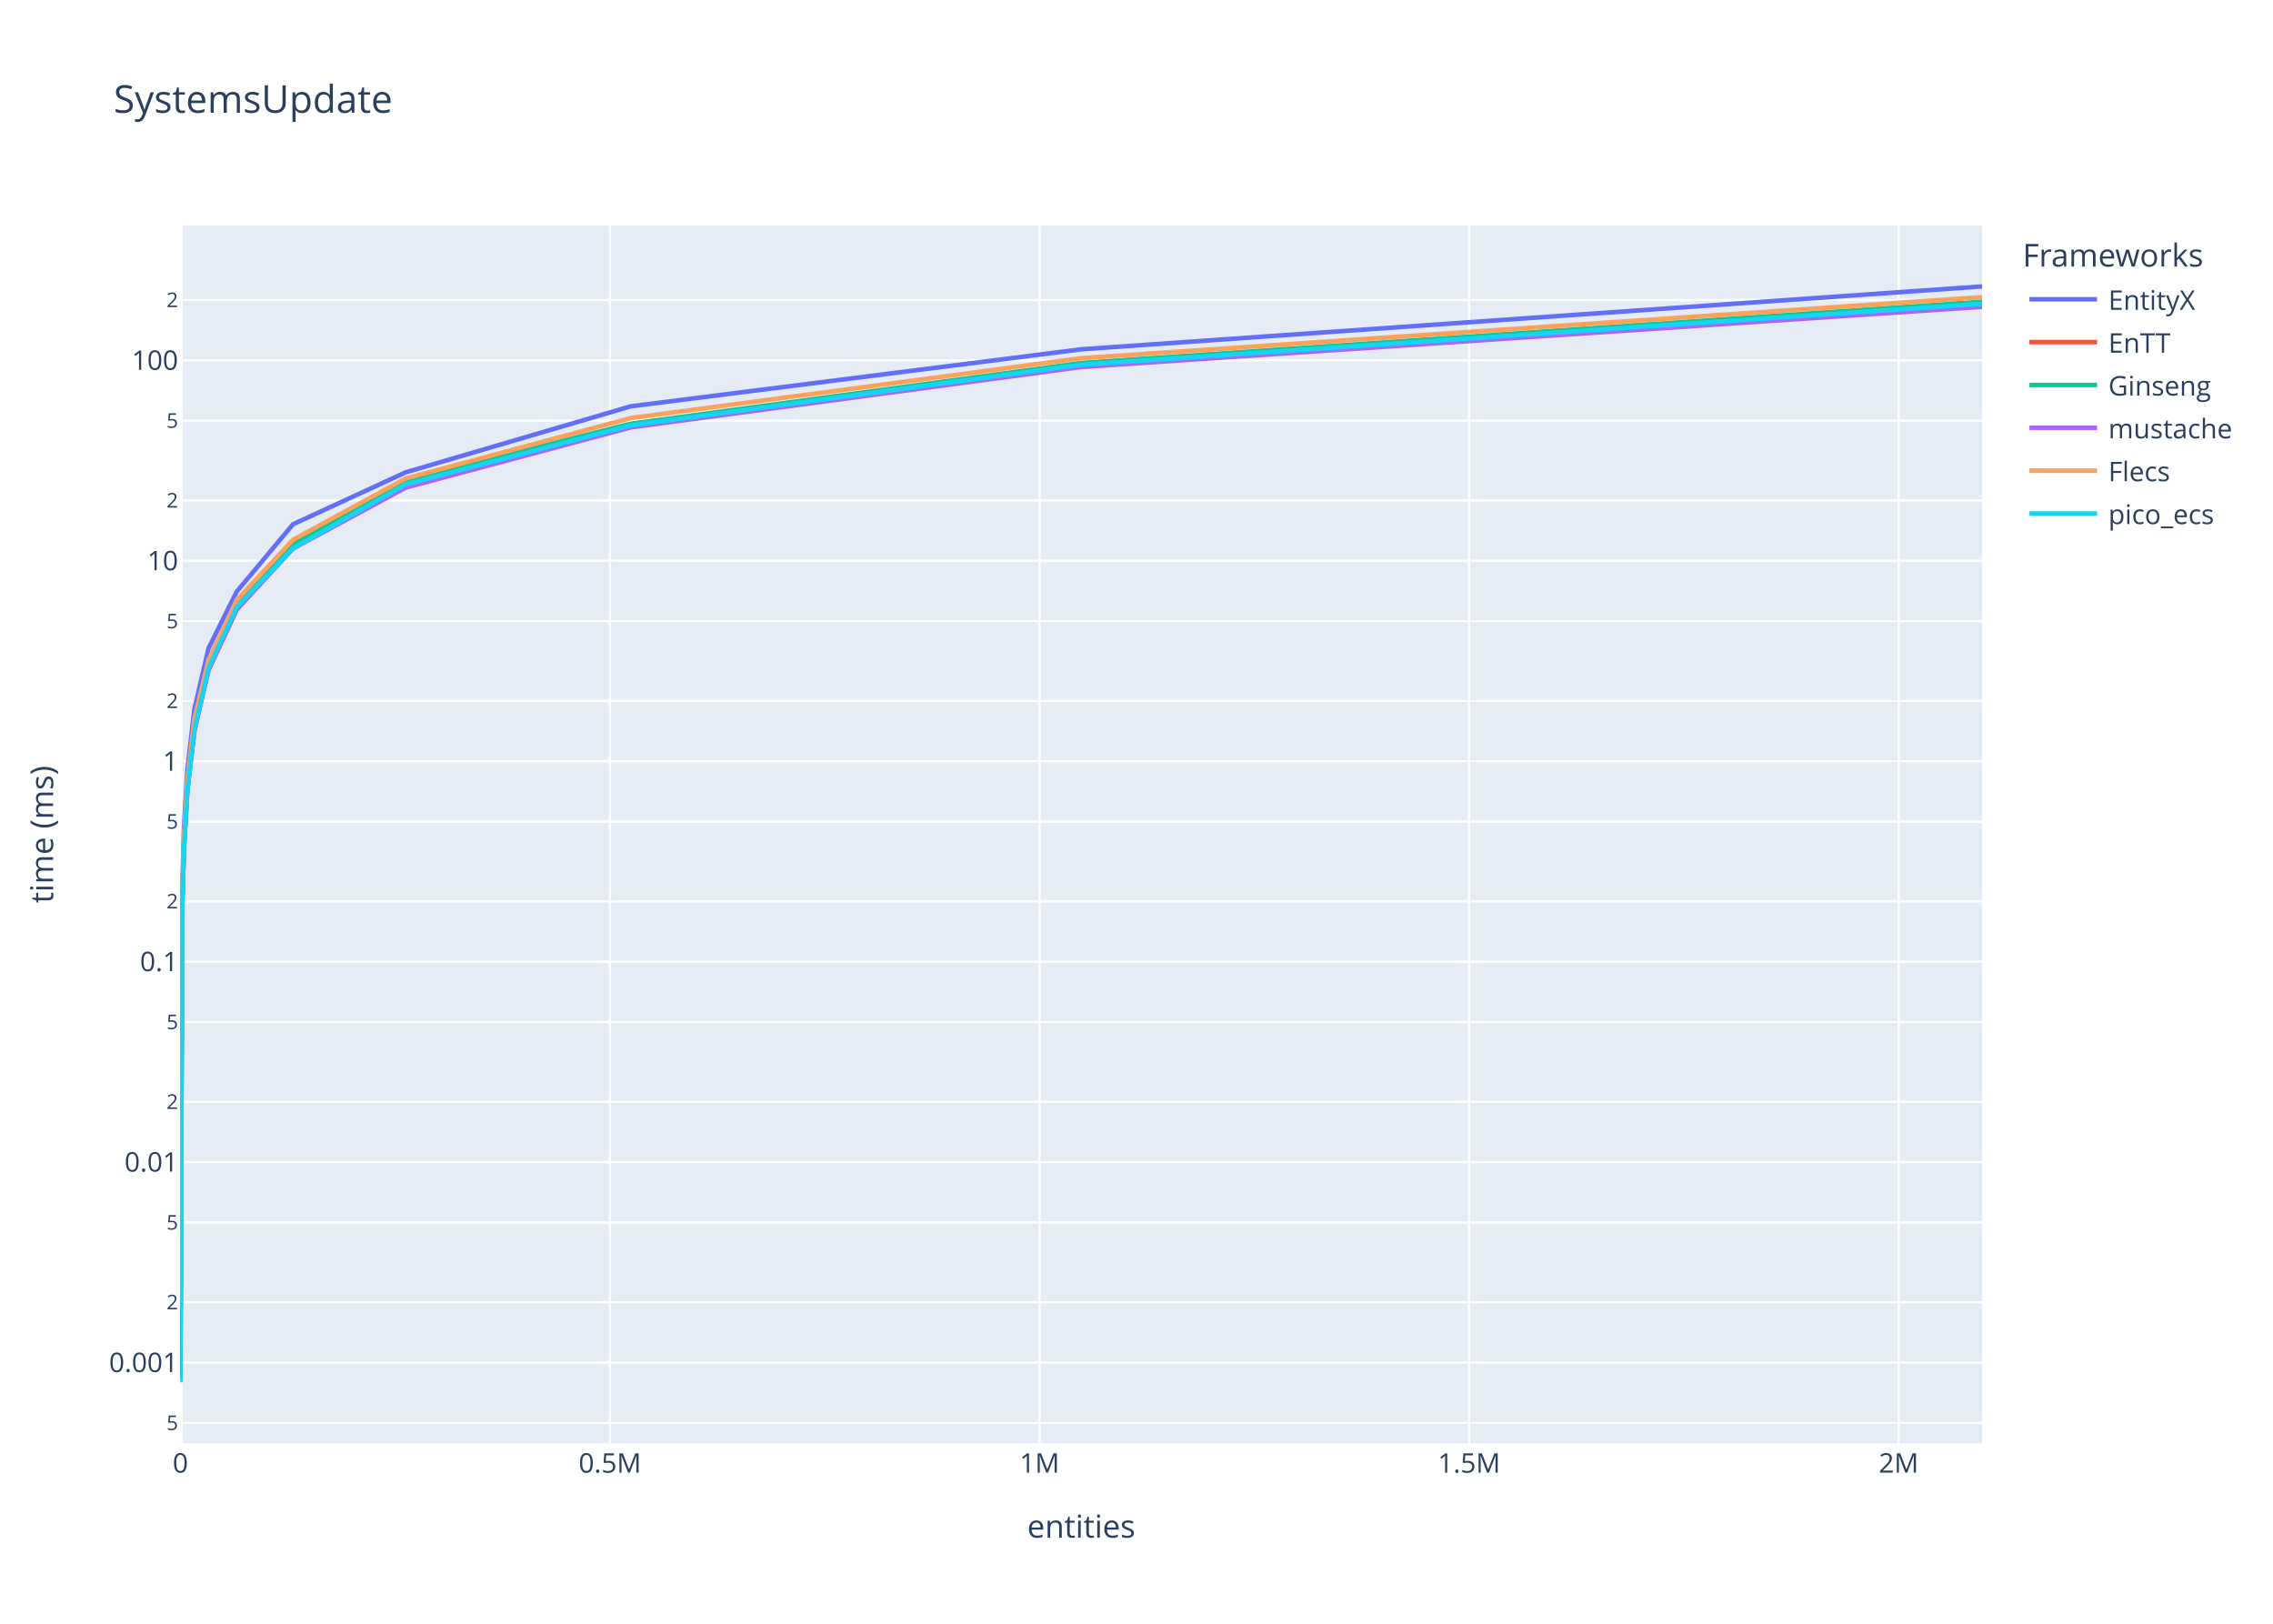
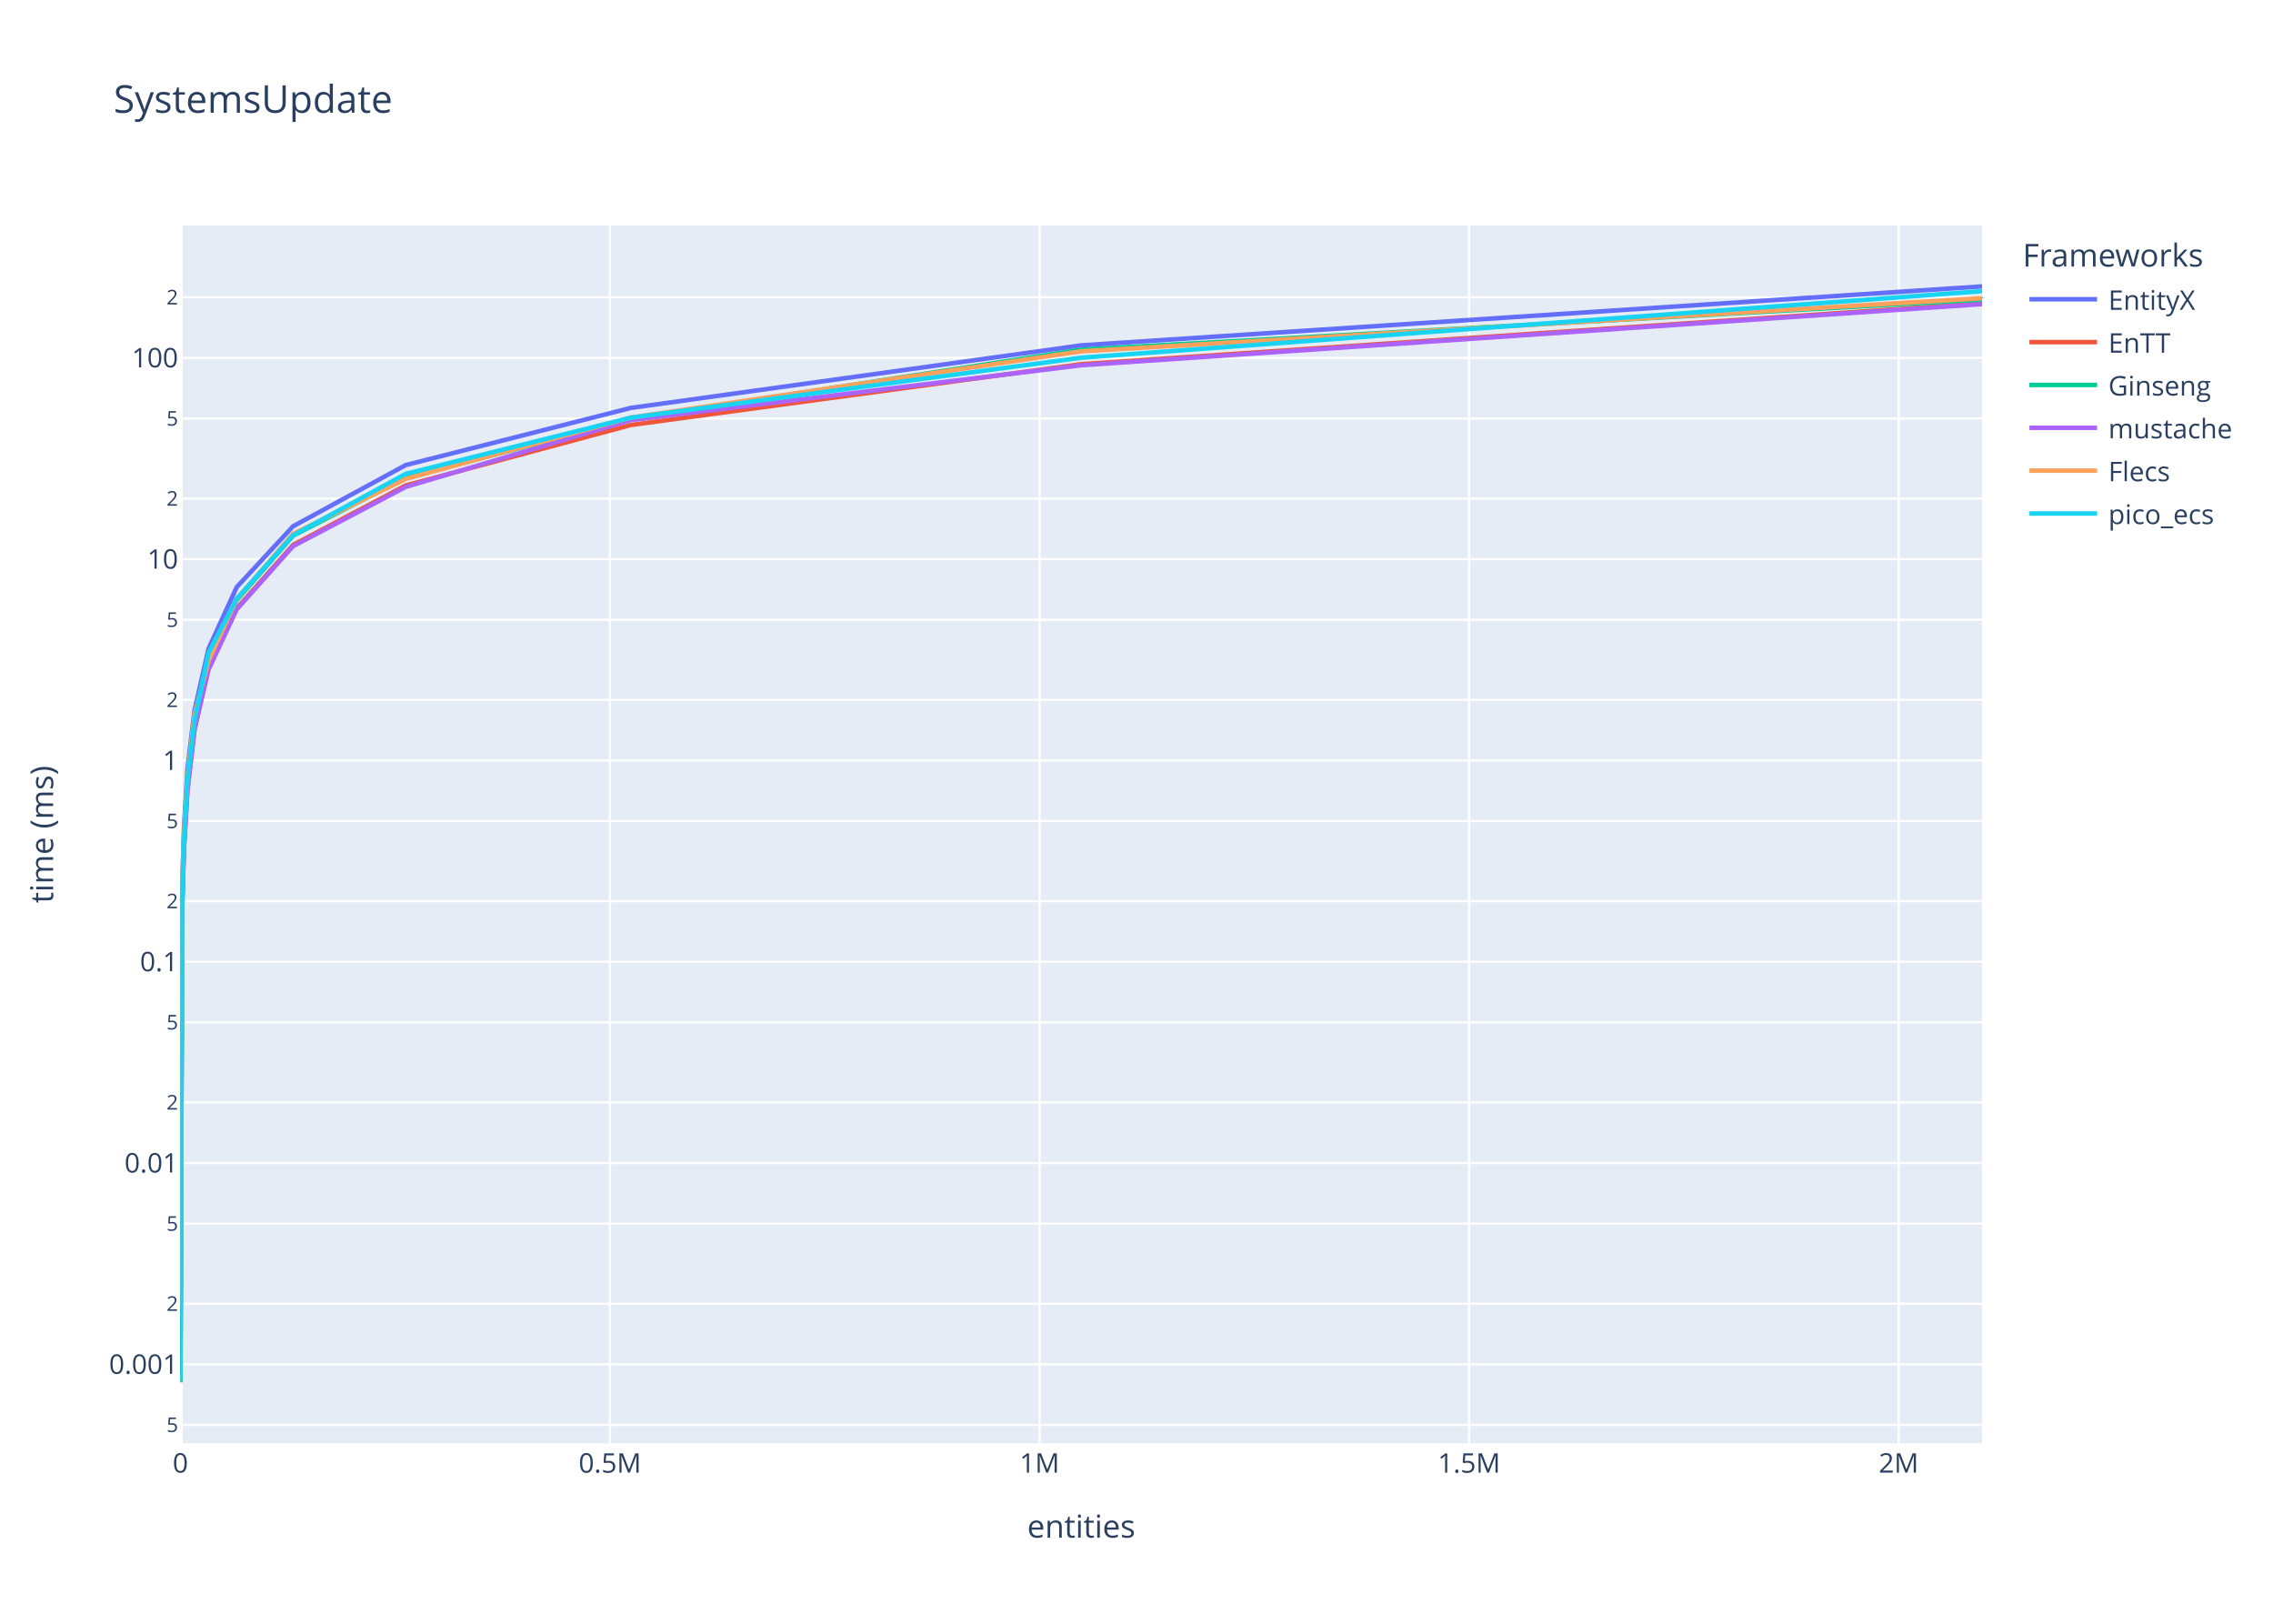
<svg xmlns="http://www.w3.org/2000/svg" class="main-svg" width="1008" height="720" style="" viewBox="0 0 1008 720">
  <rect x="0" y="0" width="1008" height="720" style="fill: rgb(255, 255, 255); fill-opacity: 1;" />
-   <defs id="defs-6c84aa">
+   <defs id="defs-07d1e9">
    <g class="clips">
-       <clipPath id="clip6c84aaxyplot" class="plotclip">
+       <clipPath id="clip07d1e9xyplot" class="plotclip">
        <rect width="799" height="540" />
      </clipPath>
-       <clipPath class="axesclip" id="clip6c84aax">
+       <clipPath class="axesclip" id="clip07d1e9x">
        <rect x="80" y="0" width="799" height="720" />
      </clipPath>
-       <clipPath class="axesclip" id="clip6c84aay">
+       <clipPath class="axesclip" id="clip07d1e9y">
        <rect x="0" y="100" width="1008" height="540" />
      </clipPath>
-       <clipPath class="axesclip" id="clip6c84aaxy">
+       <clipPath class="axesclip" id="clip07d1e9xy">
        <rect x="80" y="100" width="799" height="540" />
      </clipPath>
    </g>
    <g class="gradients" />
    <g class="patterns" />
  </defs>
  <g class="bglayer">
    <rect class="bg" x="80" y="100" width="799" height="540" style="fill: rgb(229, 236, 246); fill-opacity: 1; stroke-width: 0;" />
  </g>
  <g class="layer-below">
    <g class="imagelayer" />
    <g class="shapelayer" />
  </g>
  <g class="cartesianlayer">
    <g class="subplot xy">
      <g class="layer-subplot">
        <g class="shapelayer" />
        <g class="imagelayer" />
      </g>
      <g class="minor-gridlayer">
        <g class="x" />
        <g class="y" />
      </g>
      <g class="gridlayer">
        <g class="x">
          <path class="xgrid crisp" transform="translate(270.5,0)" d="M0,100v540" style="stroke: rgb(255, 255, 255); stroke-opacity: 1; stroke-width: 1px;" />
          <path class="xgrid crisp" transform="translate(460.99,0)" d="M0,100v540" style="stroke: rgb(255, 255, 255); stroke-opacity: 1; stroke-width: 1px;" />
          <path class="xgrid crisp" transform="translate(651.49,0)" d="M0,100v540" style="stroke: rgb(255, 255, 255); stroke-opacity: 1; stroke-width: 1px;" />
          <path class="xgrid crisp" transform="translate(841.99,0)" d="M0,100v540" style="stroke: rgb(255, 255, 255); stroke-opacity: 1; stroke-width: 1px;" />
        </g>
        <g class="y">
-           <path class="ygrid crisp" transform="translate(0,630.95)" d="M80,0h799" style="stroke: rgb(255, 255, 255); stroke-opacity: 1; stroke-width: 1px;" />
-           <path class="ygrid crisp" transform="translate(0,604.19)" d="M80,0h799" style="stroke: rgb(255, 255, 255); stroke-opacity: 1; stroke-width: 1px;" />
-           <path class="ygrid crisp" transform="translate(0,577.44)" d="M80,0h799" style="stroke: rgb(255, 255, 255); stroke-opacity: 1; stroke-width: 1px;" />
-           <path class="ygrid crisp" transform="translate(0,542.07)" d="M80,0h799" style="stroke: rgb(255, 255, 255); stroke-opacity: 1; stroke-width: 1px;" />
-           <path class="ygrid crisp" transform="translate(0,515.31)" d="M80,0h799" style="stroke: rgb(255, 255, 255); stroke-opacity: 1; stroke-width: 1px;" />
-           <path class="ygrid crisp" transform="translate(0,488.56)" d="M80,0h799" style="stroke: rgb(255, 255, 255); stroke-opacity: 1; stroke-width: 1px;" />
-           <path class="ygrid crisp" transform="translate(0,453.19)" d="M80,0h799" style="stroke: rgb(255, 255, 255); stroke-opacity: 1; stroke-width: 1px;" />
-           <path class="ygrid crisp" transform="translate(0,426.43)" d="M80,0h799" style="stroke: rgb(255, 255, 255); stroke-opacity: 1; stroke-width: 1px;" />
-           <path class="ygrid crisp" transform="translate(0,399.67)" d="M80,0h799" style="stroke: rgb(255, 255, 255); stroke-opacity: 1; stroke-width: 1px;" />
-           <path class="ygrid crisp" transform="translate(0,364.3)" d="M80,0h799" style="stroke: rgb(255, 255, 255); stroke-opacity: 1; stroke-width: 1px;" />
-           <path class="ygrid crisp" transform="translate(0,337.55)" d="M80,0h799" style="stroke: rgb(255, 255, 255); stroke-opacity: 1; stroke-width: 1px;" />
-           <path class="ygrid crisp" transform="translate(0,310.79)" d="M80,0h799" style="stroke: rgb(255, 255, 255); stroke-opacity: 1; stroke-width: 1px;" />
-           <path class="ygrid crisp" transform="translate(0,275.42)" d="M80,0h799" style="stroke: rgb(255, 255, 255); stroke-opacity: 1; stroke-width: 1px;" />
-           <path class="ygrid crisp" transform="translate(0,248.67)" d="M80,0h799" style="stroke: rgb(255, 255, 255); stroke-opacity: 1; stroke-width: 1px;" />
-           <path class="ygrid crisp" transform="translate(0,221.91)" d="M80,0h799" style="stroke: rgb(255, 255, 255); stroke-opacity: 1; stroke-width: 1px;" />
-           <path class="ygrid crisp" transform="translate(0,186.54)" d="M80,0h799" style="stroke: rgb(255, 255, 255); stroke-opacity: 1; stroke-width: 1px;" />
-           <path class="ygrid crisp" transform="translate(0,159.79)" d="M80,0h799" style="stroke: rgb(255, 255, 255); stroke-opacity: 1; stroke-width: 1px;" />
-           <path class="ygrid crisp" transform="translate(0,133.03)" d="M80,0h799" style="stroke: rgb(255, 255, 255); stroke-opacity: 1; stroke-width: 1px;" />
+           <path class="ygrid crisp" transform="translate(0,631.84)" d="M80,0h799" style="stroke: rgb(255, 255, 255); stroke-opacity: 1; stroke-width: 1px;" />
+           <path class="ygrid crisp" transform="translate(0,604.98)" d="M80,0h799" style="stroke: rgb(255, 255, 255); stroke-opacity: 1; stroke-width: 1px;" />
+           <path class="ygrid crisp" transform="translate(0,578.11)" d="M80,0h799" style="stroke: rgb(255, 255, 255); stroke-opacity: 1; stroke-width: 1px;" />
+           <path class="ygrid crisp" transform="translate(0,542.59)" d="M80,0h799" style="stroke: rgb(255, 255, 255); stroke-opacity: 1; stroke-width: 1px;" />
+           <path class="ygrid crisp" transform="translate(0,515.72)" d="M80,0h799" style="stroke: rgb(255, 255, 255); stroke-opacity: 1; stroke-width: 1px;" />
+           <path class="ygrid crisp" transform="translate(0,488.85)" d="M80,0h799" style="stroke: rgb(255, 255, 255); stroke-opacity: 1; stroke-width: 1px;" />
+           <path class="ygrid crisp" transform="translate(0,453.33)" d="M80,0h799" style="stroke: rgb(255, 255, 255); stroke-opacity: 1; stroke-width: 1px;" />
+           <path class="ygrid crisp" transform="translate(0,426.47)" d="M80,0h799" style="stroke: rgb(255, 255, 255); stroke-opacity: 1; stroke-width: 1px;" />
+           <path class="ygrid crisp" transform="translate(0,399.6)" d="M80,0h799" style="stroke: rgb(255, 255, 255); stroke-opacity: 1; stroke-width: 1px;" />
+           <path class="ygrid crisp" transform="translate(0,364.08)" d="M80,0h799" style="stroke: rgb(255, 255, 255); stroke-opacity: 1; stroke-width: 1px;" />
+           <path class="ygrid crisp" transform="translate(0,337.21)" d="M80,0h799" style="stroke: rgb(255, 255, 255); stroke-opacity: 1; stroke-width: 1px;" />
+           <path class="ygrid crisp" transform="translate(0,310.34)" d="M80,0h799" style="stroke: rgb(255, 255, 255); stroke-opacity: 1; stroke-width: 1px;" />
+           <path class="ygrid crisp" transform="translate(0,274.82)" d="M80,0h799" style="stroke: rgb(255, 255, 255); stroke-opacity: 1; stroke-width: 1px;" />
+           <path class="ygrid crisp" transform="translate(0,247.96)" d="M80,0h799" style="stroke: rgb(255, 255, 255); stroke-opacity: 1; stroke-width: 1px;" />
+           <path class="ygrid crisp" transform="translate(0,221.09)" d="M80,0h799" style="stroke: rgb(255, 255, 255); stroke-opacity: 1; stroke-width: 1px;" />
+           <path class="ygrid crisp" transform="translate(0,185.57)" d="M80,0h799" style="stroke: rgb(255, 255, 255); stroke-opacity: 1; stroke-width: 1px;" />
+           <path class="ygrid crisp" transform="translate(0,158.7)" d="M80,0h799" style="stroke: rgb(255, 255, 255); stroke-opacity: 1; stroke-width: 1px;" />
+           <path class="ygrid crisp" transform="translate(0,131.83)" d="M80,0h799" style="stroke: rgb(255, 255, 255); stroke-opacity: 1; stroke-width: 1px;" />
        </g>
      </g>
      <g class="zerolinelayer">
        <path class="xzl zl crisp" transform="translate(80,0)" d="M0,100v540" style="stroke: rgb(255, 255, 255); stroke-opacity: 1; stroke-width: 2px;" />
      </g>
      <path class="xlines-below" />
      <path class="ylines-below" />
      <g class="overlines-below" />
      <g class="xaxislayer-below" />
      <g class="yaxislayer-below" />
      <g class="overaxes-below" />
-       <g class="plot" transform="translate(80,100)" clip-path="url(#clip6c84aaxyplot)">
+       <g class="plot" transform="translate(80,100)" clip-path="url(#clip07d1e9xyplot)">
        <g class="scatterlayer mlayer">
-           <g class="trace scatter tracef7dcae" style="stroke-miterlimit: 2; opacity: 1;">
-             <g class="fills" />
-             <g class="errorbars" />
-             <g class="lines">
-               <path class="js-line" d="M0,506.09L0.78,296.94L1.56,267.18L3.12,241.28L6.24,214.32L12.48,187.47L24.97,162.35L49.94,132.47L99.88,109.45L199.75,80.16L399.5,54.89L799,27" style="vector-effect: non-scaling-stroke; fill: none; stroke: rgb(99, 110, 250); stroke-opacity: 1; stroke-width: 2px; opacity: 1;" />
-             </g>
-             <g class="points" />
-             <g class="text" />
-           </g>
-           <g class="trace scatter trace89e414" style="stroke-miterlimit: 2; opacity: 1;">
-             <g class="fills" />
-             <g class="errorbars" />
-             <g class="lines">
-               <path class="js-line" d="M0,511.43L0.78,302.05L1.56,276.3L3.12,250.11L6.24,223.69L12.48,197.13L24.97,170.24L49.94,141.64L99.88,112.94L199.75,89.04L399.5,61.3L799,34.3" style="vector-effect: non-scaling-stroke; fill: none; stroke: rgb(239, 85, 59); stroke-opacity: 1; stroke-width: 2px; opacity: 1;" />
-             </g>
-             <g class="points" />
-             <g class="text" />
-           </g>
-           <g class="trace scatter trace46e441" style="stroke-miterlimit: 2; opacity: 1;">
-             <g class="fills" />
-             <g class="errorbars" />
-             <g class="lines">
-               <path class="js-line" d="M0,511.62L0.78,301.64L1.56,274.64L3.12,248.35L6.24,221.72L12.48,194.8L24.97,167.94L49.94,140.81L99.88,112.89L199.75,87.92L399.5,60.96L799,33.79" style="vector-effect: non-scaling-stroke; fill: none; stroke: rgb(0, 204, 150); stroke-opacity: 1; stroke-width: 2px; opacity: 1;" />
-             </g>
-             <g class="points" />
-             <g class="text" />
-           </g>
-           <g class="trace scatter trace4d3869" style="stroke-miterlimit: 2; opacity: 1;">
-             <g class="fills" />
-             <g class="errorbars" />
-             <g class="lines">
-               <path class="js-line" d="M0,415.08L0.78,302.56L1.56,276.86L3.12,249.1L6.24,223.95L12.48,196.82L24.97,170.34L49.94,143.25L99.88,116.24L199.75,89.51L399.5,62.75L799,36.03" style="vector-effect: non-scaling-stroke; fill: none; stroke: rgb(171, 99, 250); stroke-opacity: 1; stroke-width: 2px; opacity: 1;" />
-             </g>
-             <g class="points" />
-             <g class="text" />
-           </g>
-           <g class="trace scatter trace744e41" style="stroke-miterlimit: 2; opacity: 1;">
-             <g class="fills" />
-             <g class="errorbars" />
-             <g class="lines">
-               <path class="js-line" d="M0,476.13L0.78,297.89L1.56,271.33L3.12,245.61L6.24,218.72L12.48,192.66L24.97,166.13L49.94,139.33L99.88,112.17L199.75,85.35L399.5,58.81L799,31.75" style="vector-effect: non-scaling-stroke; fill: none; stroke: rgb(255, 161, 90); stroke-opacity: 1; stroke-width: 2px; opacity: 1;" />
-             </g>
-             <g class="points" />
-             <g class="text" />
-           </g>
-           <g class="trace scatter trace920813" style="stroke-miterlimit: 2; opacity: 1;">
-             <g class="fills" />
-             <g class="errorbars" />
-             <g class="lines">
-               <path class="js-line" d="M0,513L0.78,302.77L1.56,276.3L3.12,250.1L6.24,223.5L12.48,196.15L24.97,169.2L49.94,143.16L99.88,114.77L199.75,88.61L399.5,61.71L799,34.69" style="vector-effect: non-scaling-stroke; fill: none; stroke: rgb(25, 211, 243); stroke-opacity: 1; stroke-width: 2px; opacity: 1;" />
+           <g class="trace scatter trace1010b6" style="stroke-miterlimit: 2; opacity: 1;">
+             <g class="fills" />
+             <g class="errorbars" />
+             <g class="lines">
+               <path class="js-line" d="M0,508.55L0.78,293.92L1.56,267.47L3.12,241.11L6.24,215.12L12.48,187.65L24.97,160.35L49.94,133.38L99.88,106.24L199.75,80.88L399.5,53.14L799,27" style="vector-effect: non-scaling-stroke; fill: none; stroke: rgb(99, 110, 250); stroke-opacity: 1; stroke-width: 2px; opacity: 1;" />
+             </g>
+             <g class="points" />
+             <g class="text" />
+           </g>
+           <g class="trace scatter tracebd4f42" style="stroke-miterlimit: 2; opacity: 1;">
+             <g class="fills" />
+             <g class="errorbars" />
+             <g class="lines">
+               <path class="js-line" d="M0,513L0.78,303.03L1.56,276.59L3.12,250.1L6.24,223.62L12.48,195.25L24.97,169.82L49.94,141.66L99.88,115.28L199.75,88.45L399.5,61.49L799,34.54" style="vector-effect: non-scaling-stroke; fill: none; stroke: rgb(239, 85, 59); stroke-opacity: 1; stroke-width: 2px; opacity: 1;" />
+             </g>
+             <g class="points" />
+             <g class="text" />
+           </g>
+           <g class="trace scatter traced4312d" style="stroke-miterlimit: 2; opacity: 1;">
+             <g class="fills" />
+             <g class="errorbars" />
+             <g class="lines">
+               <path class="js-line" d="M0,512.81L0.78,300.75L1.56,273.43L3.12,245.43L6.24,219.74L12.48,193.31L24.97,166.16L49.94,137.54L99.88,111.91L199.75,85.81L399.5,55.03L799,32.85" style="vector-effect: non-scaling-stroke; fill: none; stroke: rgb(0, 204, 150); stroke-opacity: 1; stroke-width: 2px; opacity: 1;" />
+             </g>
+             <g class="points" />
+             <g class="text" />
+           </g>
+           <g class="trace scatter trace31a14b" style="stroke-miterlimit: 2; opacity: 1;">
+             <g class="fills" />
+             <g class="errorbars" />
+             <g class="lines">
+               <path class="js-line" d="M0,395.35L0.78,301.02L1.56,276.86L3.12,250.38L6.24,223.48L12.48,196.93L24.97,170.21L49.94,142.2L99.88,115.91L199.75,86.27L399.5,61.96L799,34.84" style="vector-effect: non-scaling-stroke; fill: none; stroke: rgb(171, 99, 250); stroke-opacity: 1; stroke-width: 2px; opacity: 1;" />
+             </g>
+             <g class="points" />
+             <g class="text" />
+           </g>
+           <g class="trace scatter trace096ded" style="stroke-miterlimit: 2; opacity: 1;">
+             <g class="fills" />
+             <g class="errorbars" />
+             <g class="lines">
+               <path class="js-line" d="M0,480.38L0.78,293.91L1.56,270.01L3.12,244.71L6.24,217L12.48,192.95L24.97,165.71L49.94,136.73L99.88,112.36L199.75,85.14L399.5,55.78L799,32.23" style="vector-effect: non-scaling-stroke; fill: none; stroke: rgb(255, 161, 90); stroke-opacity: 1; stroke-width: 2px; opacity: 1;" />
+             </g>
+             <g class="points" />
+             <g class="text" />
+           </g>
+           <g class="trace scatter trace906494" style="stroke-miterlimit: 2; opacity: 1;">
+             <g class="fills" />
+             <g class="errorbars" />
+             <g class="lines">
+               <path class="js-line" d="M0,512.29L0.78,299.48L1.56,273.32L3.12,245.96L6.24,219.61L12.48,189.48L24.97,165.49L49.94,137.4L99.88,110.13L199.75,85.19L399.5,58.61L799,29.09" style="vector-effect: non-scaling-stroke; fill: none; stroke: rgb(25, 211, 243); stroke-opacity: 1; stroke-width: 2px; opacity: 1;" />
            </g>
            <g class="points" />
            <g class="text" />
          </g>
        </g>
      </g>
      <g class="overplot" />
      <path class="xlines-above crisp" d="M0,0" style="fill: none;" />
      <path class="ylines-above crisp" d="M0,0" style="fill: none;" />
      <g class="overlines-above" />
      <g class="xaxislayer-above">
        <g class="xtick">
          <text text-anchor="middle" x="0" y="653" transform="translate(80,0)" style="font-family: 'Open Sans', verdana, arial, sans-serif; font-size: 12px; fill: rgb(42, 63, 95); fill-opacity: 1; white-space: pre; opacity: 1;">0</text>
        </g>
        <g class="xtick">
          <text text-anchor="middle" x="0" y="653" style="font-family: 'Open Sans', verdana, arial, sans-serif; font-size: 12px; fill: rgb(42, 63, 95); fill-opacity: 1; white-space: pre; opacity: 1;" transform="translate(270.5,0)">0.5M</text>
        </g>
        <g class="xtick">
          <text text-anchor="middle" x="0" y="653" style="font-family: 'Open Sans', verdana, arial, sans-serif; font-size: 12px; fill: rgb(42, 63, 95); fill-opacity: 1; white-space: pre; opacity: 1;" transform="translate(460.99,0)">1M</text>
        </g>
        <g class="xtick">
          <text text-anchor="middle" x="0" y="653" style="font-family: 'Open Sans', verdana, arial, sans-serif; font-size: 12px; fill: rgb(42, 63, 95); fill-opacity: 1; white-space: pre; opacity: 1;" transform="translate(651.49,0)">1.5M</text>
        </g>
        <g class="xtick">
          <text text-anchor="middle" x="0" y="653" style="font-family: 'Open Sans', verdana, arial, sans-serif; font-size: 12px; fill: rgb(42, 63, 95); fill-opacity: 1; white-space: pre; opacity: 1;" transform="translate(841.99,0)">2M</text>
        </g>
      </g>
      <g class="yaxislayer-above">
        <g class="ytick">
-           <text text-anchor="end" x="79" y="3.15" transform="translate(0,630.95)" style="font-family: 'Open Sans', verdana, arial, sans-serif; font-size: 9px; fill: rgb(42, 63, 95); fill-opacity: 1; white-space: pre; opacity: 1;">5</text>
-         </g>
-         <g class="ytick">
-           <text text-anchor="end" x="79" y="4.2" style="font-family: 'Open Sans', verdana, arial, sans-serif; font-size: 12px; fill: rgb(42, 63, 95); fill-opacity: 1; white-space: pre; opacity: 1;" transform="translate(0,604.19)">0.001</text>
-         </g>
-         <g class="ytick">
-           <text text-anchor="end" x="79" y="3.15" style="font-family: 'Open Sans', verdana, arial, sans-serif; font-size: 9px; fill: rgb(42, 63, 95); fill-opacity: 1; white-space: pre; opacity: 1;" transform="translate(0,577.44)">2</text>
-         </g>
-         <g class="ytick">
-           <text text-anchor="end" x="79" y="3.15" style="font-family: 'Open Sans', verdana, arial, sans-serif; font-size: 9px; fill: rgb(42, 63, 95); fill-opacity: 1; white-space: pre; opacity: 1;" transform="translate(0,542.07)">5</text>
-         </g>
-         <g class="ytick">
-           <text text-anchor="end" x="79" y="4.2" style="font-family: 'Open Sans', verdana, arial, sans-serif; font-size: 12px; fill: rgb(42, 63, 95); fill-opacity: 1; white-space: pre; opacity: 1;" transform="translate(0,515.31)">0.01</text>
-         </g>
-         <g class="ytick">
-           <text text-anchor="end" x="79" y="3.15" style="font-family: 'Open Sans', verdana, arial, sans-serif; font-size: 9px; fill: rgb(42, 63, 95); fill-opacity: 1; white-space: pre; opacity: 1;" transform="translate(0,488.56)">2</text>
-         </g>
-         <g class="ytick">
-           <text text-anchor="end" x="79" y="3.15" style="font-family: 'Open Sans', verdana, arial, sans-serif; font-size: 9px; fill: rgb(42, 63, 95); fill-opacity: 1; white-space: pre; opacity: 1;" transform="translate(0,453.19)">5</text>
-         </g>
-         <g class="ytick">
-           <text text-anchor="end" x="79" y="4.2" style="font-family: 'Open Sans', verdana, arial, sans-serif; font-size: 12px; fill: rgb(42, 63, 95); fill-opacity: 1; white-space: pre; opacity: 1;" transform="translate(0,426.43)">0.1</text>
-         </g>
-         <g class="ytick">
-           <text text-anchor="end" x="79" y="3.15" style="font-family: 'Open Sans', verdana, arial, sans-serif; font-size: 9px; fill: rgb(42, 63, 95); fill-opacity: 1; white-space: pre; opacity: 1;" transform="translate(0,399.67)">2</text>
-         </g>
-         <g class="ytick">
-           <text text-anchor="end" x="79" y="3.15" style="font-family: 'Open Sans', verdana, arial, sans-serif; font-size: 9px; fill: rgb(42, 63, 95); fill-opacity: 1; white-space: pre; opacity: 1;" transform="translate(0,364.3)">5</text>
-         </g>
-         <g class="ytick">
-           <text text-anchor="end" x="79" y="4.2" style="font-family: 'Open Sans', verdana, arial, sans-serif; font-size: 12px; fill: rgb(42, 63, 95); fill-opacity: 1; white-space: pre; opacity: 1;" transform="translate(0,337.55)">1</text>
-         </g>
-         <g class="ytick">
-           <text text-anchor="end" x="79" y="3.15" style="font-family: 'Open Sans', verdana, arial, sans-serif; font-size: 9px; fill: rgb(42, 63, 95); fill-opacity: 1; white-space: pre; opacity: 1;" transform="translate(0,310.79)">2</text>
-         </g>
-         <g class="ytick">
-           <text text-anchor="end" x="79" y="3.15" style="font-family: 'Open Sans', verdana, arial, sans-serif; font-size: 9px; fill: rgb(42, 63, 95); fill-opacity: 1; white-space: pre; opacity: 1;" transform="translate(0,275.42)">5</text>
-         </g>
-         <g class="ytick">
-           <text text-anchor="end" x="79" y="4.2" style="font-family: 'Open Sans', verdana, arial, sans-serif; font-size: 12px; fill: rgb(42, 63, 95); fill-opacity: 1; white-space: pre; opacity: 1;" transform="translate(0,248.67)">10</text>
-         </g>
-         <g class="ytick">
-           <text text-anchor="end" x="79" y="3.15" style="font-family: 'Open Sans', verdana, arial, sans-serif; font-size: 9px; fill: rgb(42, 63, 95); fill-opacity: 1; white-space: pre; opacity: 1;" transform="translate(0,221.91)">2</text>
-         </g>
-         <g class="ytick">
-           <text text-anchor="end" x="79" y="3.15" style="font-family: 'Open Sans', verdana, arial, sans-serif; font-size: 9px; fill: rgb(42, 63, 95); fill-opacity: 1; white-space: pre; opacity: 1;" transform="translate(0,186.54)">5</text>
-         </g>
-         <g class="ytick">
-           <text text-anchor="end" x="79" y="4.2" style="font-family: 'Open Sans', verdana, arial, sans-serif; font-size: 12px; fill: rgb(42, 63, 95); fill-opacity: 1; white-space: pre; opacity: 1;" transform="translate(0,159.79)">100</text>
-         </g>
-         <g class="ytick">
-           <text text-anchor="end" x="79" y="3.15" style="font-family: 'Open Sans', verdana, arial, sans-serif; font-size: 9px; fill: rgb(42, 63, 95); fill-opacity: 1; white-space: pre; opacity: 1;" transform="translate(0,133.03)">2</text>
+           <text text-anchor="end" x="79" y="3.15" transform="translate(0,631.84)" style="font-family: 'Open Sans', verdana, arial, sans-serif; font-size: 9px; fill: rgb(42, 63, 95); fill-opacity: 1; white-space: pre; opacity: 1;">5</text>
+         </g>
+         <g class="ytick">
+           <text text-anchor="end" x="79" y="4.2" style="font-family: 'Open Sans', verdana, arial, sans-serif; font-size: 12px; fill: rgb(42, 63, 95); fill-opacity: 1; white-space: pre; opacity: 1;" transform="translate(0,604.98)">0.001</text>
+         </g>
+         <g class="ytick">
+           <text text-anchor="end" x="79" y="3.15" style="font-family: 'Open Sans', verdana, arial, sans-serif; font-size: 9px; fill: rgb(42, 63, 95); fill-opacity: 1; white-space: pre; opacity: 1;" transform="translate(0,578.11)">2</text>
+         </g>
+         <g class="ytick">
+           <text text-anchor="end" x="79" y="3.15" style="font-family: 'Open Sans', verdana, arial, sans-serif; font-size: 9px; fill: rgb(42, 63, 95); fill-opacity: 1; white-space: pre; opacity: 1;" transform="translate(0,542.59)">5</text>
+         </g>
+         <g class="ytick">
+           <text text-anchor="end" x="79" y="4.2" style="font-family: 'Open Sans', verdana, arial, sans-serif; font-size: 12px; fill: rgb(42, 63, 95); fill-opacity: 1; white-space: pre; opacity: 1;" transform="translate(0,515.72)">0.01</text>
+         </g>
+         <g class="ytick">
+           <text text-anchor="end" x="79" y="3.15" style="font-family: 'Open Sans', verdana, arial, sans-serif; font-size: 9px; fill: rgb(42, 63, 95); fill-opacity: 1; white-space: pre; opacity: 1;" transform="translate(0,488.85)">2</text>
+         </g>
+         <g class="ytick">
+           <text text-anchor="end" x="79" y="3.15" style="font-family: 'Open Sans', verdana, arial, sans-serif; font-size: 9px; fill: rgb(42, 63, 95); fill-opacity: 1; white-space: pre; opacity: 1;" transform="translate(0,453.33)">5</text>
+         </g>
+         <g class="ytick">
+           <text text-anchor="end" x="79" y="4.2" style="font-family: 'Open Sans', verdana, arial, sans-serif; font-size: 12px; fill: rgb(42, 63, 95); fill-opacity: 1; white-space: pre; opacity: 1;" transform="translate(0,426.47)">0.1</text>
+         </g>
+         <g class="ytick">
+           <text text-anchor="end" x="79" y="3.15" style="font-family: 'Open Sans', verdana, arial, sans-serif; font-size: 9px; fill: rgb(42, 63, 95); fill-opacity: 1; white-space: pre; opacity: 1;" transform="translate(0,399.6)">2</text>
+         </g>
+         <g class="ytick">
+           <text text-anchor="end" x="79" y="3.15" style="font-family: 'Open Sans', verdana, arial, sans-serif; font-size: 9px; fill: rgb(42, 63, 95); fill-opacity: 1; white-space: pre; opacity: 1;" transform="translate(0,364.08)">5</text>
+         </g>
+         <g class="ytick">
+           <text text-anchor="end" x="79" y="4.2" style="font-family: 'Open Sans', verdana, arial, sans-serif; font-size: 12px; fill: rgb(42, 63, 95); fill-opacity: 1; white-space: pre; opacity: 1;" transform="translate(0,337.21)">1</text>
+         </g>
+         <g class="ytick">
+           <text text-anchor="end" x="79" y="3.15" style="font-family: 'Open Sans', verdana, arial, sans-serif; font-size: 9px; fill: rgb(42, 63, 95); fill-opacity: 1; white-space: pre; opacity: 1;" transform="translate(0,310.34)">2</text>
+         </g>
+         <g class="ytick">
+           <text text-anchor="end" x="79" y="3.15" style="font-family: 'Open Sans', verdana, arial, sans-serif; font-size: 9px; fill: rgb(42, 63, 95); fill-opacity: 1; white-space: pre; opacity: 1;" transform="translate(0,274.82)">5</text>
+         </g>
+         <g class="ytick">
+           <text text-anchor="end" x="79" y="4.2" style="font-family: 'Open Sans', verdana, arial, sans-serif; font-size: 12px; fill: rgb(42, 63, 95); fill-opacity: 1; white-space: pre; opacity: 1;" transform="translate(0,247.96)">10</text>
+         </g>
+         <g class="ytick">
+           <text text-anchor="end" x="79" y="3.15" style="font-family: 'Open Sans', verdana, arial, sans-serif; font-size: 9px; fill: rgb(42, 63, 95); fill-opacity: 1; white-space: pre; opacity: 1;" transform="translate(0,221.09)">2</text>
+         </g>
+         <g class="ytick">
+           <text text-anchor="end" x="79" y="3.15" style="font-family: 'Open Sans', verdana, arial, sans-serif; font-size: 9px; fill: rgb(42, 63, 95); fill-opacity: 1; white-space: pre; opacity: 1;" transform="translate(0,185.57)">5</text>
+         </g>
+         <g class="ytick">
+           <text text-anchor="end" x="79" y="4.2" style="font-family: 'Open Sans', verdana, arial, sans-serif; font-size: 12px; fill: rgb(42, 63, 95); fill-opacity: 1; white-space: pre; opacity: 1;" transform="translate(0,158.7)">100</text>
+         </g>
+         <g class="ytick">
+           <text text-anchor="end" x="79" y="3.15" style="font-family: 'Open Sans', verdana, arial, sans-serif; font-size: 9px; fill: rgb(42, 63, 95); fill-opacity: 1; white-space: pre; opacity: 1;" transform="translate(0,131.83)">2</text>
        </g>
      </g>
      <g class="overaxes-above" />
    </g>
  </g>
  <g class="polarlayer" />
  <g class="smithlayer" />
  <g class="ternarylayer" />
  <g class="geolayer" />
  <g class="funnelarealayer" />
  <g class="pielayer" />
  <g class="iciclelayer" />
  <g class="treemaplayer" />
  <g class="sunburstlayer" />
  <g class="glimages" />
-   <defs id="topdefs-6c84aa">
+   <defs id="topdefs-07d1e9">
    <g class="clips" />
-     <clipPath id="legend6c84aa">
+     <clipPath id="legend07d1e9">
      <rect width="101" height="143" x="0" y="0" />
    </clipPath>
  </defs>
  <g class="layer-above">
    <g class="imagelayer" />
    <g class="shapelayer" />
  </g>
  <g class="infolayer">
    <g class="legend" pointer-events="all" transform="translate(894.98,100)">
      <rect class="bg" shape-rendering="crispEdges" width="101" height="143" x="0" y="0" style="stroke: rgb(68, 68, 68); stroke-opacity: 1; fill: rgb(255, 255, 255); fill-opacity: 1; stroke-width: 0px;" />
-       <g class="scrollbox" transform="" clip-path="url(#legend6c84aa)">
+       <g class="scrollbox" transform="" clip-path="url(#legend07d1e9)">
        <text class="legendtitletext" text-anchor="start" x="2" y="18.2" style="font-family: 'Open Sans', verdana, arial, sans-serif; font-size: 14px; fill: rgb(42, 63, 95); fill-opacity: 1; white-space: pre;">Frameworks</text>
        <g class="groups" transform="">
          <g class="traces" transform="translate(0,32.7)" style="opacity: 1;">
            <text class="legendtext" text-anchor="start" x="40" y="4.68" style="font-family: 'Open Sans', verdana, arial, sans-serif; font-size: 12px; fill: rgb(42, 63, 95); fill-opacity: 1; white-space: pre;">EntityX</text>
            <g class="layers" style="opacity: 1;">
              <g class="legendfill" />
              <g class="legendlines">
                <path class="js-line" d="M5,0h30" style="fill: none; stroke: rgb(99, 110, 250); stroke-opacity: 1; stroke-width: 2px;" />
              </g>
              <g class="legendsymbols">
                <g class="legendpoints" />
              </g>
            </g>
            <rect class="legendtoggle" x="0" y="-9.5" width="95.25" height="19" style="fill: rgb(0, 0, 0); fill-opacity: 0;" />
          </g>
        </g>
        <g class="groups" transform="">
          <g class="traces" transform="translate(0,51.7)" style="opacity: 1;">
            <text class="legendtext" text-anchor="start" x="40" y="4.68" style="font-family: 'Open Sans', verdana, arial, sans-serif; font-size: 12px; fill: rgb(42, 63, 95); fill-opacity: 1; white-space: pre;">EnTT</text>
            <g class="layers" style="opacity: 1;">
              <g class="legendfill" />
              <g class="legendlines">
                <path class="js-line" d="M5,0h30" style="fill: none; stroke: rgb(239, 85, 59); stroke-opacity: 1; stroke-width: 2px;" />
              </g>
              <g class="legendsymbols">
                <g class="legendpoints" />
              </g>
            </g>
            <rect class="legendtoggle" x="0" y="-9.5" width="95.25" height="19" style="fill: rgb(0, 0, 0); fill-opacity: 0;" />
          </g>
        </g>
        <g class="groups" transform="">
          <g class="traces" transform="translate(0,70.7)" style="opacity: 1;">
            <text class="legendtext" text-anchor="start" x="40" y="4.68" style="font-family: 'Open Sans', verdana, arial, sans-serif; font-size: 12px; fill: rgb(42, 63, 95); fill-opacity: 1; white-space: pre;">Ginseng</text>
            <g class="layers" style="opacity: 1;">
              <g class="legendfill" />
              <g class="legendlines">
                <path class="js-line" d="M5,0h30" style="fill: none; stroke: rgb(0, 204, 150); stroke-opacity: 1; stroke-width: 2px;" />
              </g>
              <g class="legendsymbols">
                <g class="legendpoints" />
              </g>
            </g>
            <rect class="legendtoggle" x="0" y="-9.5" width="95.25" height="19" style="fill: rgb(0, 0, 0); fill-opacity: 0;" />
          </g>
        </g>
        <g class="groups" transform="">
          <g class="traces" transform="translate(0,89.7)" style="opacity: 1;">
            <text class="legendtext" text-anchor="start" x="40" y="4.68" style="font-family: 'Open Sans', verdana, arial, sans-serif; font-size: 12px; fill: rgb(42, 63, 95); fill-opacity: 1; white-space: pre;">mustache</text>
            <g class="layers" style="opacity: 1;">
              <g class="legendfill" />
              <g class="legendlines">
                <path class="js-line" d="M5,0h30" style="fill: none; stroke: rgb(171, 99, 250); stroke-opacity: 1; stroke-width: 2px;" />
              </g>
              <g class="legendsymbols">
                <g class="legendpoints" />
              </g>
            </g>
            <rect class="legendtoggle" x="0" y="-9.5" width="95.25" height="19" style="fill: rgb(0, 0, 0); fill-opacity: 0;" />
          </g>
        </g>
        <g class="groups" transform="">
          <g class="traces" transform="translate(0,108.7)" style="opacity: 1;">
            <text class="legendtext" text-anchor="start" x="40" y="4.68" style="font-family: 'Open Sans', verdana, arial, sans-serif; font-size: 12px; fill: rgb(42, 63, 95); fill-opacity: 1; white-space: pre;">Flecs</text>
            <g class="layers" style="opacity: 1;">
              <g class="legendfill" />
              <g class="legendlines">
                <path class="js-line" d="M5,0h30" style="fill: none; stroke: rgb(255, 161, 90); stroke-opacity: 1; stroke-width: 2px;" />
              </g>
              <g class="legendsymbols">
                <g class="legendpoints" />
              </g>
            </g>
            <rect class="legendtoggle" x="0" y="-9.5" width="95.25" height="19" style="fill: rgb(0, 0, 0); fill-opacity: 0;" />
          </g>
        </g>
        <g class="groups" transform="">
          <g class="traces" transform="translate(0,127.7)" style="opacity: 1;">
            <text class="legendtext" text-anchor="start" x="40" y="4.68" style="font-family: 'Open Sans', verdana, arial, sans-serif; font-size: 12px; fill: rgb(42, 63, 95); fill-opacity: 1; white-space: pre;">pico_ecs</text>
            <g class="layers" style="opacity: 1;">
              <g class="legendfill" />
              <g class="legendlines">
                <path class="js-line" d="M5,0h30" style="fill: none; stroke: rgb(25, 211, 243); stroke-opacity: 1; stroke-width: 2px;" />
              </g>
              <g class="legendsymbols">
                <g class="legendpoints" />
              </g>
            </g>
            <rect class="legendtoggle" x="0" y="-9.5" width="95.25" height="19" style="fill: rgb(0, 0, 0); fill-opacity: 0;" />
          </g>
        </g>
      </g>
      <rect class="scrollbar" rx="20" ry="3" width="0" height="0" x="0" y="0" style="fill: rgb(128, 139, 164); fill-opacity: 1;" />
    </g>
    <g class="g-gtitle">
      <text class="gtitle" x="50.4" y="50" text-anchor="start" dy="0em" style="font-family: 'Open Sans', verdana, arial, sans-serif; font-size: 17px; fill: rgb(42, 63, 95); opacity: 1; font-weight: normal; white-space: pre;">SystemsUpdate</text>
    </g>
    <g class="g-xtitle">
      <text class="xtitle" x="479.5" y="681.8" text-anchor="middle" style="font-family: 'Open Sans', verdana, arial, sans-serif; font-size: 14px; fill: rgb(42, 63, 95); opacity: 1; font-weight: normal; white-space: pre;">entities</text>
    </g>
    <g class="g-ytitle">
      <text class="ytitle" transform="rotate(-90,23.55938,370)" x="23.559" y="370" text-anchor="middle" style="font-family: 'Open Sans', verdana, arial, sans-serif; font-size: 14px; fill: rgb(42, 63, 95); opacity: 1; font-weight: normal; white-space: pre;">time (ms)</text>
    </g>
  </g>
</svg>
